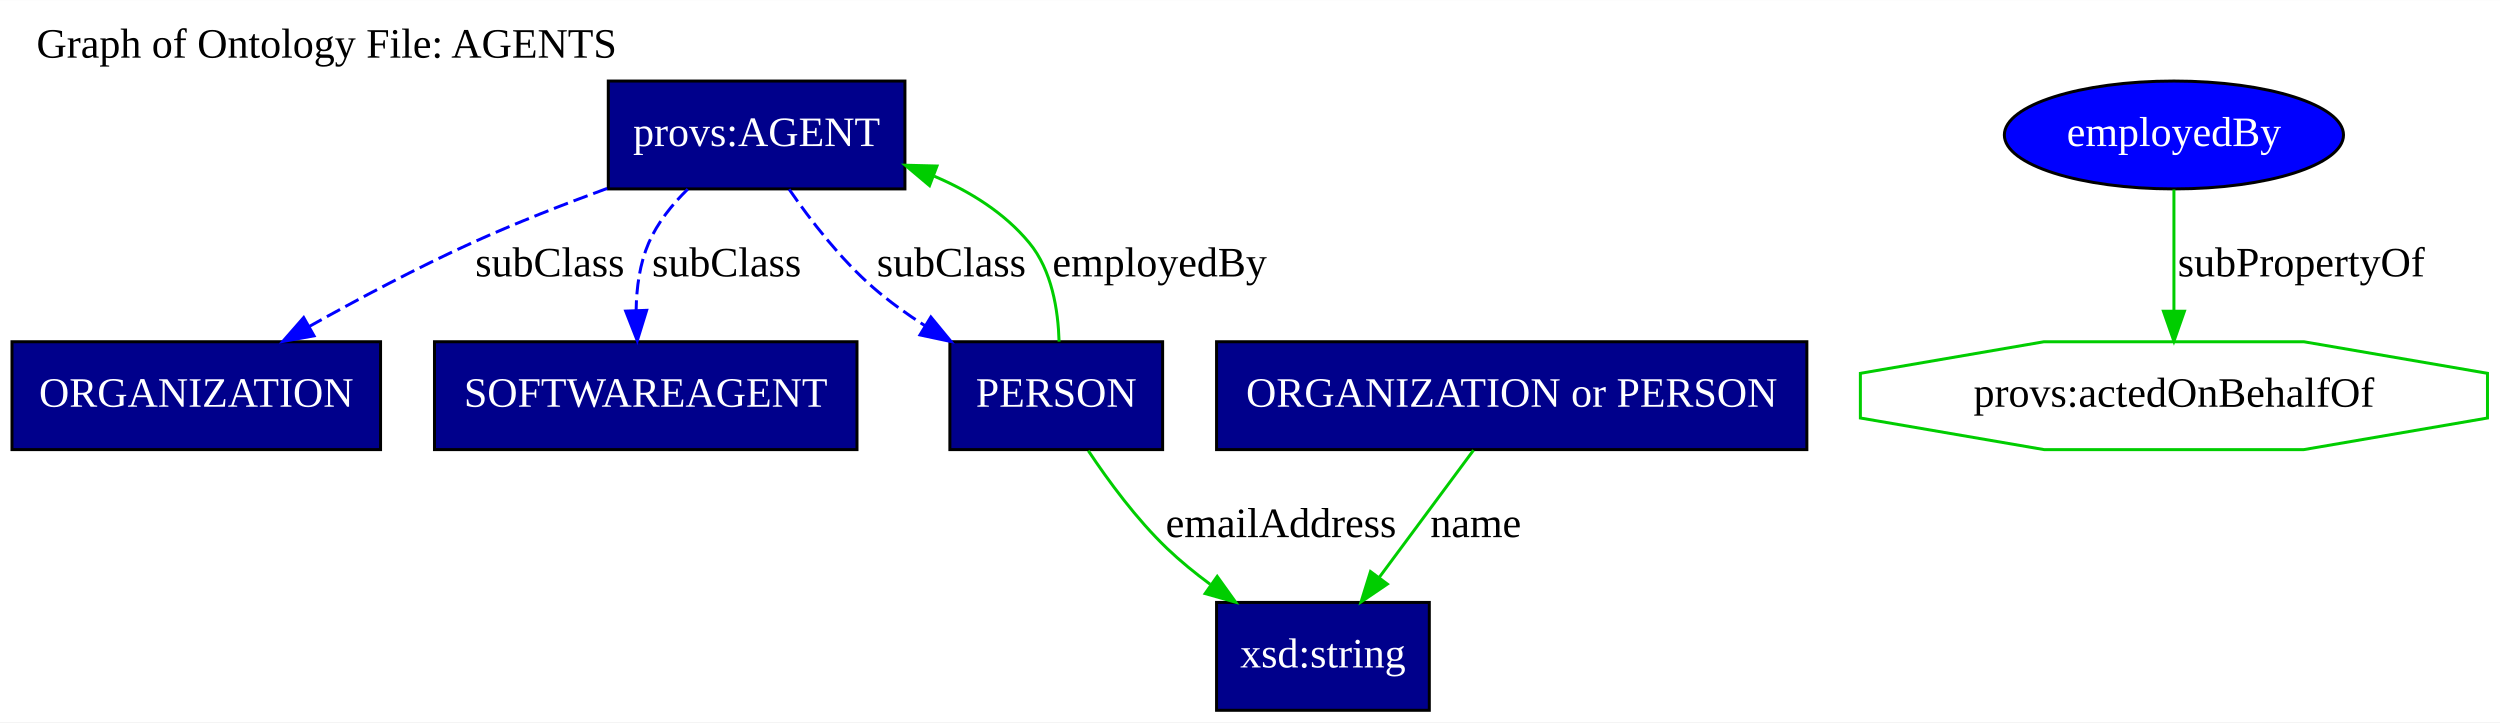
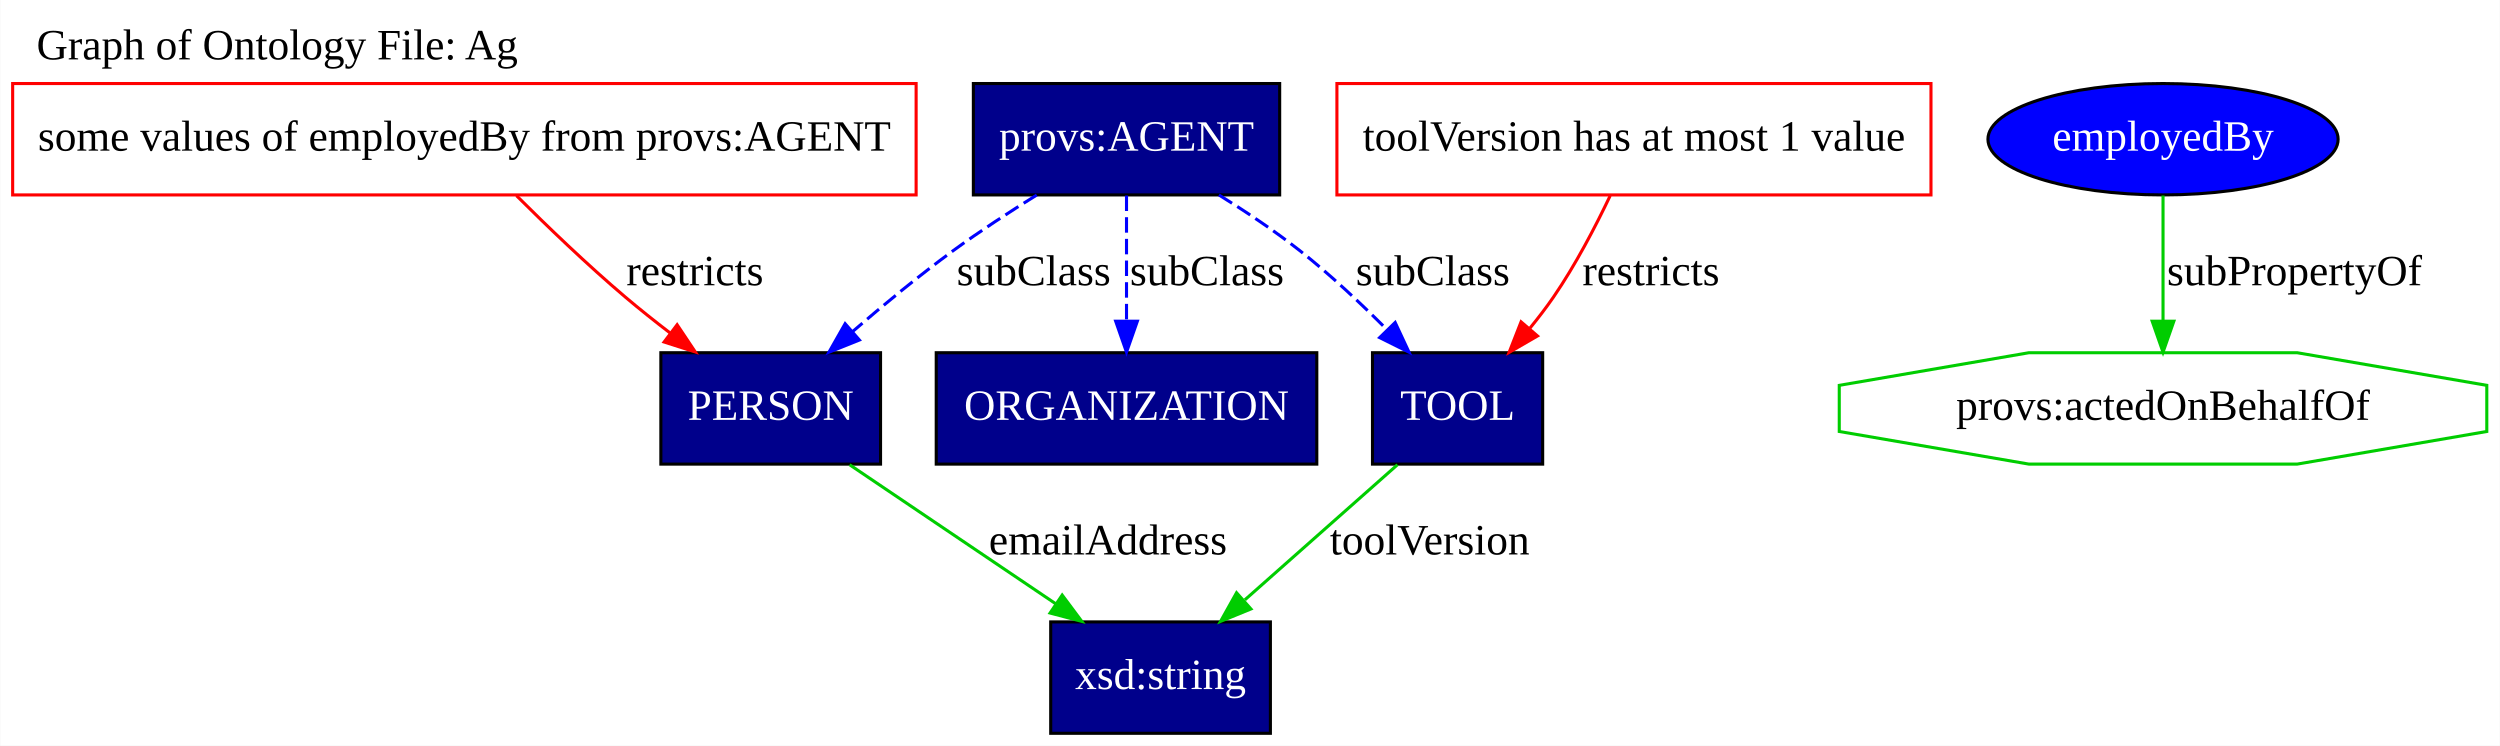
- <svg xmlns="http://www.w3.org/2000/svg" xmlns:xlink="http://www.w3.org/1999/xlink" width="834pt" height="241pt" viewBox="0.00 0.00 834.32 241.00">
+ <svg xmlns="http://www.w3.org/2000/svg" xmlns:xlink="http://www.w3.org/1999/xlink" width="808pt" height="241pt" viewBox="0.00 0.00 807.82 241.00">
  <g id="graph0" class="graph" transform="scale(1 1) rotate(0) translate(4 237)">
-     <polygon fill="white" stroke="none" points="-4,4 -4,-237 830.32,-237 830.32,4 -4,4" />
-     <text text-anchor="middle" x="105" y="-217.8" font-family="Times New Roman,serif" font-size="14.00">Graph of Ontology File: AGENTS</text>
+     <polygon fill="white" stroke="none" points="-4,4 -4,-237 803.82,-237 803.82,4 -4,4" />
+     <text text-anchor="middle" x="85.5" y="-217.8" font-family="Times New Roman,serif" font-size="14.00">Graph of Ontology File: Ag</text>
    <g id="node1" class="node">
      <g id="a_node1">
-         <a xlink:href="file:///C:/Sadl3Workspace4/RACK-Ontology-7-29/Graphs/PROV-S.owl.svg" xlink:title="provs:AGENT">
-           <polygon fill="#00008b" stroke="black" points="298,-210 199,-210 199,-174 298,-174 298,-210" />
-           <text text-anchor="middle" x="248.5" y="-188.3" font-family="Times New Roman,serif" font-size="14.00" fill="white">provs:AGENT</text>
+         <a xlink:href="file:///C:/Users/200001866/Documents/GitHub/RACK/RACK-Ontology/Graphs/PROV-S.owl.svg" xlink:title="provs:AGENT">
+           <polygon fill="#00008b" stroke="black" points="409.5,-210 310.5,-210 310.5,-174 409.5,-174 409.5,-210" />
+           <text text-anchor="middle" x="360" y="-188.3" font-family="Times New Roman,serif" font-size="14.00" fill="white">provs:AGENT</text>
        </a>
      </g>
    </g>
    <g id="node2" class="node">
-       <polygon fill="#00008b" stroke="black" points="123,-123 0,-123 0,-87 123,-87 123,-123" />
-       <text text-anchor="middle" x="61.5" y="-101.3" font-family="Times New Roman,serif" font-size="14.00" fill="white">ORGANIZATION</text>
+       <polygon fill="#00008b" stroke="black" points="421.5,-123 298.5,-123 298.5,-87 421.5,-87 421.5,-123" />
+       <text text-anchor="middle" x="360" y="-101.3" font-family="Times New Roman,serif" font-size="14.00" fill="white">ORGANIZATION</text>
    </g>
    <g id="edge1" class="edge">
-       <path fill="none" stroke="blue" stroke-dasharray="5,2" d="M198.645,-174.171C183.929,-168.792 167.909,-162.528 153.5,-156 135.198,-147.708 115.549,-137.255 99.129,-128.053" />
-       <polygon fill="blue" stroke="blue" points="100.794,-124.974 90.368,-123.092 97.345,-131.065 100.794,-124.974" />
-       <text text-anchor="middle" x="179.5" y="-144.8" font-family="Times New Roman,serif" font-size="14.00">subClass</text>
+       <path fill="none" stroke="blue" stroke-dasharray="5,2" d="M360,-173.799C360,-162.163 360,-146.548 360,-133.237" />
+       <polygon fill="blue" stroke="blue" points="363.5,-133.175 360,-123.175 356.5,-133.175 363.5,-133.175" />
+       <text text-anchor="middle" x="386" y="-144.8" font-family="Times New Roman,serif" font-size="14.00">subClass</text>
    </g>
    <g id="node3" class="node">
-       <polygon fill="#00008b" stroke="black" points="282,-123 141,-123 141,-87 282,-87 282,-123" />
-       <text text-anchor="middle" x="211.5" y="-101.3" font-family="Times New Roman,serif" font-size="14.00" fill="white">SOFTWAREAGENT</text>
+       <polygon fill="#00008b" stroke="black" points="494.5,-123 439.5,-123 439.5,-87 494.5,-87 494.5,-123" />
+       <text text-anchor="middle" x="467" y="-101.3" font-family="Times New Roman,serif" font-size="14.00" fill="white">TOOL</text>
    </g>
    <g id="edge2" class="edge">
-       <path fill="none" stroke="blue" stroke-dasharray="5,2" d="M225.535,-173.927C220.296,-168.793 215.417,-162.716 212.5,-156 209.491,-149.072 208.412,-141.078 208.298,-133.543" />
-       <polygon fill="blue" stroke="blue" points="211.803,-133.479 208.68,-123.355 204.807,-133.217 211.803,-133.479" />
-       <text text-anchor="middle" x="238.5" y="-144.8" font-family="Times New Roman,serif" font-size="14.00">subClass</text>
+       <path fill="none" stroke="blue" stroke-dasharray="5,2" d="M389.877,-173.988C398.565,-168.605 407.893,-162.384 416,-156 425.795,-148.287 435.763,-138.919 444.257,-130.387" />
+       <polygon fill="blue" stroke="blue" points="446.824,-132.769 451.301,-123.167 441.813,-127.881 446.824,-132.769" />
+       <text text-anchor="middle" x="459" y="-144.8" font-family="Times New Roman,serif" font-size="14.00">subClass</text>
+     </g>
+     <g id="node5" class="node">
+       <polygon fill="#00008b" stroke="black" points="280.5,-123 209.5,-123 209.5,-87 280.5,-87 280.5,-123" />
+       <text text-anchor="middle" x="245" y="-101.3" font-family="Times New Roman,serif" font-size="14.00" fill="white">PERSON</text>
+     </g>
+     <g id="edge4" class="edge">
+       <path fill="none" stroke="blue" stroke-dasharray="5,2" d="M330.986,-173.971C322.146,-168.491 312.518,-162.221 304,-156 292.963,-147.939 281.376,-138.384 271.42,-129.797" />
+       <polygon fill="blue" stroke="blue" points="273.661,-127.107 263.827,-123.165 269.056,-132.379 273.661,-127.107" />
+       <text text-anchor="middle" x="330" y="-144.8" font-family="Times New Roman,serif" font-size="14.00">subClass</text>
+     </g>
+     <g id="node9" class="node">
+       <g id="a_node9">
+         <a xlink:href="file:///C:/Users/200001866/Documents/GitHub/RACK/RACK-Ontology/Graphs/XMLSchema.svg" xlink:title="xsd:string">
+           <polygon fill="#00008b" stroke="black" points="406.5,-36 335.5,-36 335.5,-0 406.5,-0 406.5,-36" />
+           <text text-anchor="middle" x="371" y="-14.3" font-family="Times New Roman,serif" font-size="14.00" fill="white">xsd:string</text>
+         </a>
+       </g>
+     </g>
+     <g id="edge8" class="edge">
+       <path fill="none" stroke="#00cd00" d="M447.573,-86.799C433.39,-74.241 413.973,-57.049 398.242,-43.12" />
+       <polygon fill="#00cd00" stroke="#00cd00" points="400.205,-40.184 390.398,-36.175 395.565,-45.425 400.205,-40.184" />
+       <text text-anchor="middle" x="458" y="-57.8" font-family="Times New Roman,serif" font-size="14.00">toolVersion</text>
    </g>
    <g id="node4" class="node">
-       <polygon fill="#00008b" stroke="black" points="384,-123 313,-123 313,-87 384,-87 384,-123" />
-       <text text-anchor="middle" x="348.5" y="-101.3" font-family="Times New Roman,serif" font-size="14.00" fill="white">PERSON</text>
+       <polygon fill="none" stroke="red" points="620,-210 428,-210 428,-174 620,-174 620,-210" />
+       <text text-anchor="middle" x="524" y="-188.3" font-family="Times New Roman,serif" font-size="14.00">toolVersion has at most 1 value</text>
    </g>
    <g id="edge3" class="edge">
-       <path fill="none" stroke="blue" stroke-dasharray="5,2" d="M259.361,-173.875C266.498,-163.519 276.524,-150.523 287.5,-141 292.705,-136.484 298.58,-132.258 304.576,-128.414" />
-       <polygon fill="blue" stroke="blue" points="306.653,-131.248 313.384,-123.066 303.02,-125.264 306.653,-131.248" />
-       <text text-anchor="middle" x="313.5" y="-144.8" font-family="Times New Roman,serif" font-size="14.00">subClass</text>
+       <path fill="none" stroke="red" d="M516.32,-173.74C511.594,-163.821 505.094,-151.321 498,-141 495.687,-137.634 493.085,-134.24 490.398,-130.958" />
+       <polygon fill="red" stroke="red" points="492.829,-128.416 483.659,-123.111 487.519,-132.978 492.829,-128.416" />
+       <text text-anchor="middle" x="529.5" y="-144.8" font-family="Times New Roman,serif" font-size="14.00">restricts</text>
    </g>
    <g id="edge7" class="edge">
-       <path fill="none" stroke="#00cd00" d="M349.447,-123.037C349.144,-133.619 347.031,-146.891 339.5,-156 331.245,-165.985 319.791,-173.128 307.79,-178.236" />
-       <polygon fill="#00cd00" stroke="#00cd00" points="306.208,-175.093 298.099,-181.911 308.69,-181.638 306.208,-175.093" />
-       <text text-anchor="middle" x="383" y="-144.8" font-family="Times New Roman,serif" font-size="14.00">employedBy</text>
+       <path fill="none" stroke="#00cd00" d="M270.498,-86.799C289.711,-73.838 316.241,-55.941 337.219,-41.789" />
+       <polygon fill="#00cd00" stroke="#00cd00" points="339.207,-44.669 345.54,-36.175 335.293,-38.866 339.207,-44.669" />
+       <text text-anchor="middle" x="354" y="-57.8" font-family="Times New Roman,serif" font-size="14.00">emailAddress</text>
+     </g>
+     <g id="node6" class="node">
+       <polygon fill="none" stroke="red" points="292,-210 0,-210 0,-174 292,-174 292,-210" />
+       <text text-anchor="middle" x="146" y="-188.3" font-family="Times New Roman,serif" font-size="14.00">some values of employedBy from provs:AGENT</text>
+     </g>
+     <g id="edge5" class="edge">
+       <path fill="none" stroke="red" d="M162.827,-173.773C172.769,-163.863 185.769,-151.363 198,-141 202.575,-137.124 207.534,-133.177 212.459,-129.398" />
+       <polygon fill="red" stroke="red" points="214.756,-132.05 220.639,-123.238 210.545,-126.458 214.756,-132.05" />
+       <text text-anchor="middle" x="220.5" y="-144.8" font-family="Times New Roman,serif" font-size="14.00">restricts</text>
+     </g>
+     <g id="node7" class="node">
+       <ellipse fill="blue" stroke="black" cx="695" cy="-192" rx="56.59" ry="18" />
+       <text text-anchor="middle" x="695" y="-188.3" font-family="Times New Roman,serif" font-size="14.00" fill="white">employedBy</text>
    </g>
    <g id="node8" class="node">
      <g id="a_node8">
-         <a xlink:href="file:///C:/Sadl3Workspace4/RACK-Ontology-7-29/Graphs/XMLSchema.svg" xlink:title="xsd:string">
-           <polygon fill="#00008b" stroke="black" points="473,-36 402,-36 402,-0 473,-0 473,-36" />
-           <text text-anchor="middle" x="437.5" y="-14.3" font-family="Times New Roman,serif" font-size="14.00" fill="white">xsd:string</text>
+         <a xlink:href="file:///C:/Users/200001866/Documents/GitHub/RACK/RACK-Ontology/Graphs/PROV-S.owl.svg" xlink:title="provs:actedOnBehalfOf">
+           <polygon fill="none" stroke="#00cd00" points="799.641,-97.544 799.641,-112.456 738.344,-123 651.656,-123 590.359,-112.456 590.359,-97.544 651.656,-87 738.344,-87 799.641,-97.544" />
+           <text text-anchor="middle" x="695" y="-101.3" font-family="Times New Roman,serif" font-size="14.00">provs:actedOnBehalfOf</text>
        </a>
      </g>
    </g>
    <g id="edge6" class="edge">
-       <path fill="none" stroke="#00cd00" d="M359.193,-86.637C365.971,-76.445 375.354,-63.703 385.5,-54 389.883,-49.808 394.823,-45.782 399.869,-42.05" />
-       <polygon fill="#00cd00" stroke="#00cd00" points="402.213,-44.68 408.381,-36.066 398.187,-38.953 402.213,-44.68" />
-       <text text-anchor="middle" x="423.5" y="-57.8" font-family="Times New Roman,serif" font-size="14.00">emailAddress</text>
-     </g>
-     <g id="node5" class="node">
-       <ellipse fill="blue" stroke="black" cx="721.5" cy="-192" rx="56.59" ry="18" />
-       <text text-anchor="middle" x="721.5" y="-188.3" font-family="Times New Roman,serif" font-size="14.00" fill="white">employedBy</text>
-     </g>
-     <g id="node6" class="node">
-       <g id="a_node6">
-         <a xlink:href="file:///C:/Sadl3Workspace4/RACK-Ontology-7-29/Graphs/PROV-S.owl.svg" xlink:title="provs:actedOnBehalfOf">
-           <polygon fill="none" stroke="#00cd00" points="826.141,-97.544 826.141,-112.456 764.844,-123 678.156,-123 616.859,-112.456 616.859,-97.544 678.156,-87 764.844,-87 826.141,-97.544" />
-           <text text-anchor="middle" x="721.5" y="-101.3" font-family="Times New Roman,serif" font-size="14.00">provs:actedOnBehalfOf</text>
-         </a>
-       </g>
-     </g>
-     <g id="edge4" class="edge">
-       <path fill="none" stroke="#00cd00" d="M721.5,-173.799C721.5,-162.163 721.5,-146.548 721.5,-133.237" />
-       <polygon fill="#00cd00" stroke="#00cd00" points="725,-133.175 721.5,-123.175 718,-133.175 725,-133.175" />
-       <text text-anchor="middle" x="764" y="-144.8" font-family="Times New Roman,serif" font-size="14.00">subPropertyOf</text>
-     </g>
-     <g id="node7" class="node">
-       <polygon fill="#00008b" stroke="black" points="599,-123 402,-123 402,-87 599,-87 599,-123" />
-       <text text-anchor="middle" x="500.5" y="-101.3" font-family="Times New Roman,serif" font-size="14.00" fill="white">ORGANIZATION or PERSON</text>
-     </g>
-     <g id="edge5" class="edge">
-       <path fill="none" stroke="#00cd00" d="M487.751,-86.799C478.699,-74.587 466.4,-57.992 456.235,-44.278" />
-       <polygon fill="#00cd00" stroke="#00cd00" points="458.996,-42.125 450.23,-36.175 453.373,-46.294 458.996,-42.125" />
-       <text text-anchor="middle" x="488.5" y="-57.8" font-family="Times New Roman,serif" font-size="14.00">name</text>
+       <path fill="none" stroke="#00cd00" d="M695,-173.799C695,-162.163 695,-146.548 695,-133.237" />
+       <polygon fill="#00cd00" stroke="#00cd00" points="698.5,-133.175 695,-123.175 691.5,-133.175 698.5,-133.175" />
+       <text text-anchor="middle" x="737.5" y="-144.8" font-family="Times New Roman,serif" font-size="14.00">subPropertyOf</text>
    </g>
  </g>
</svg>
